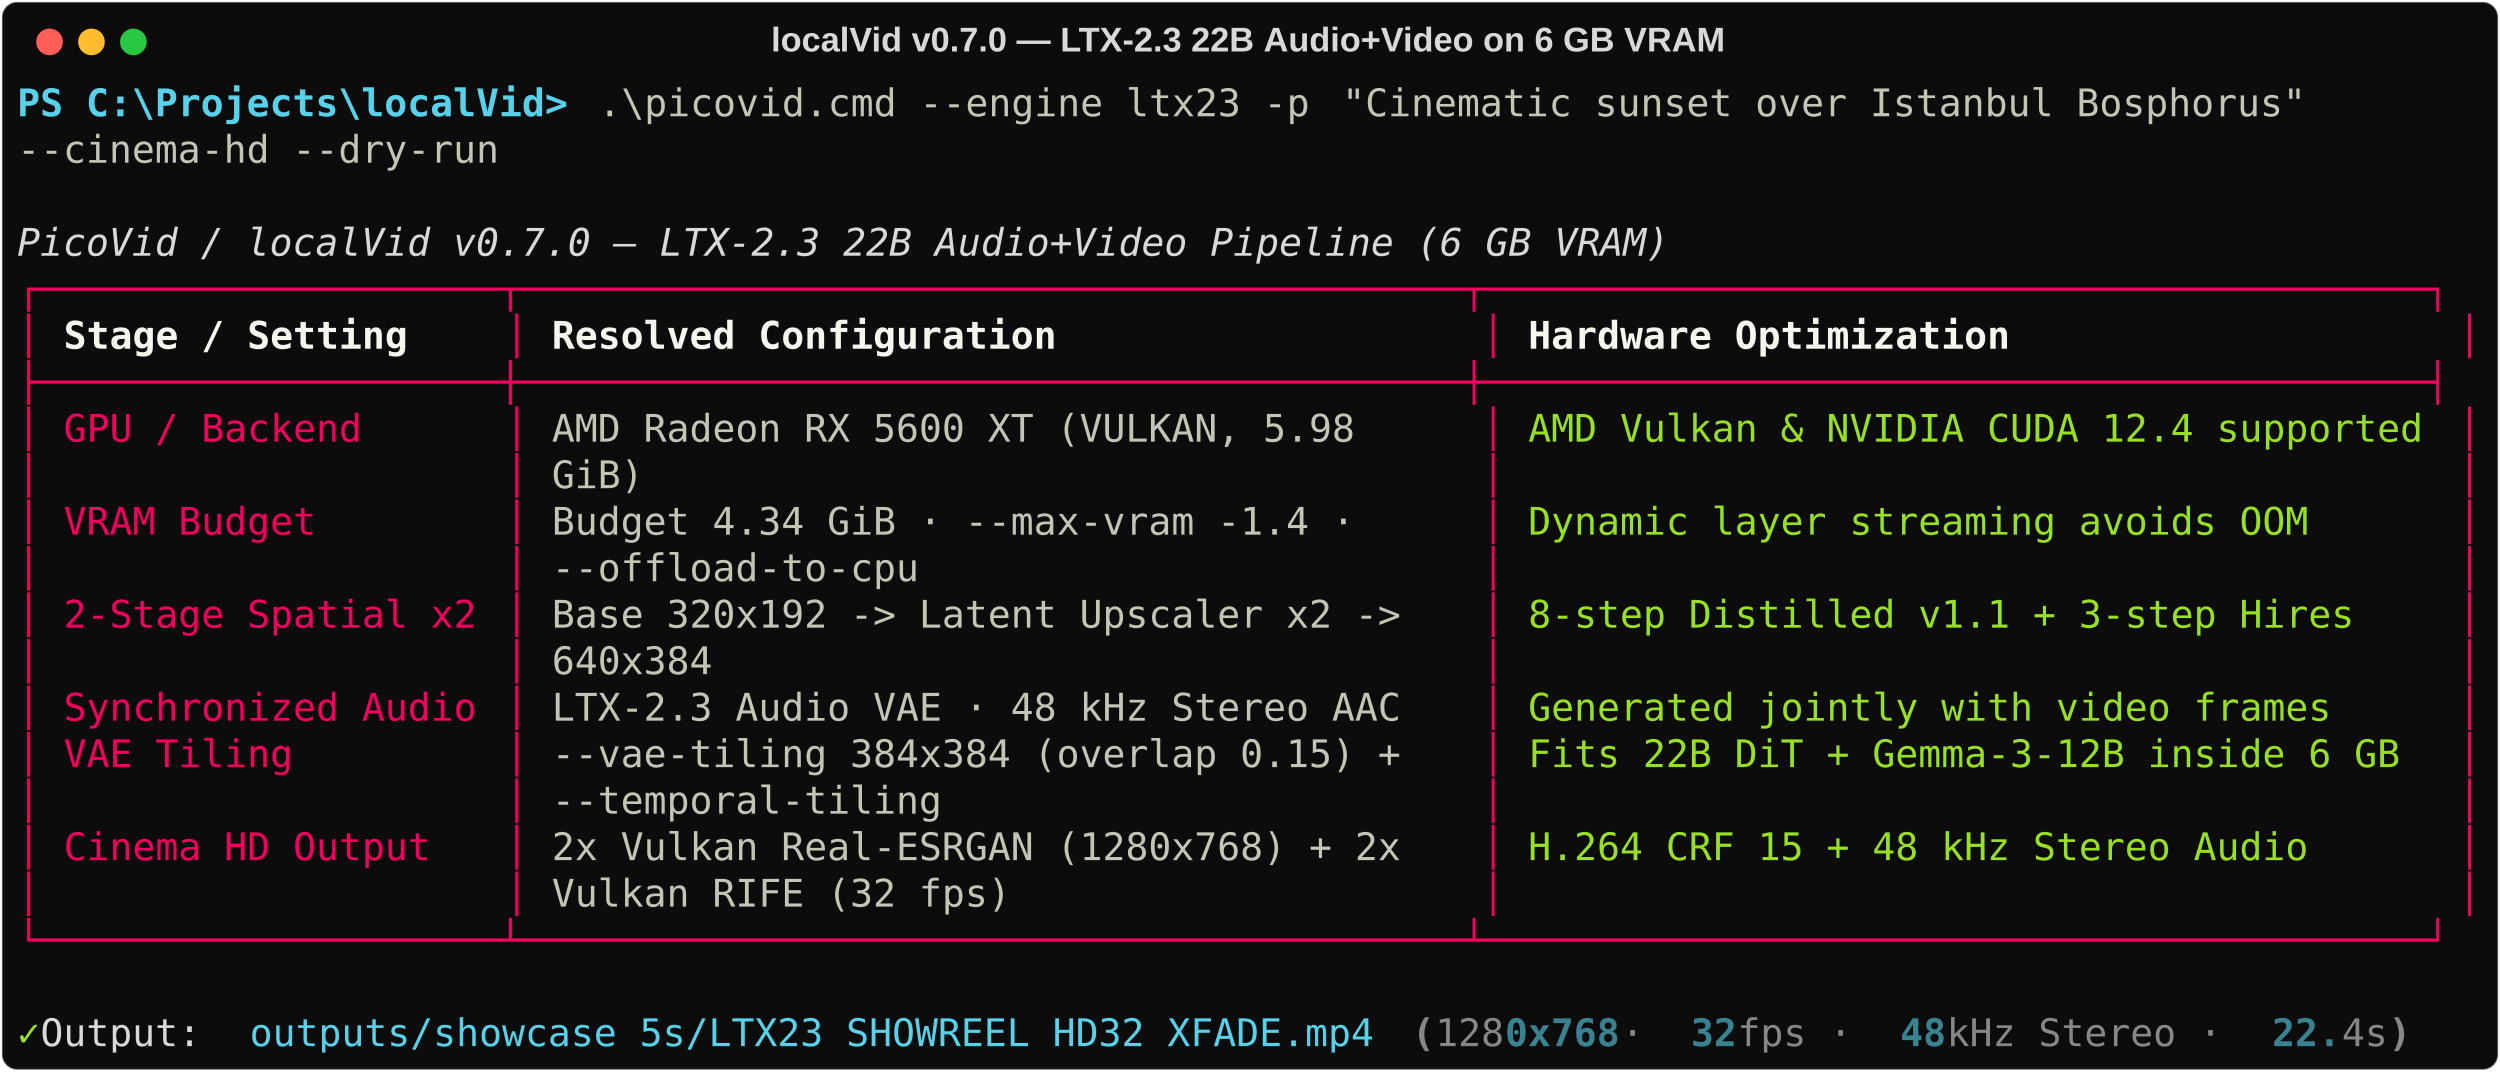
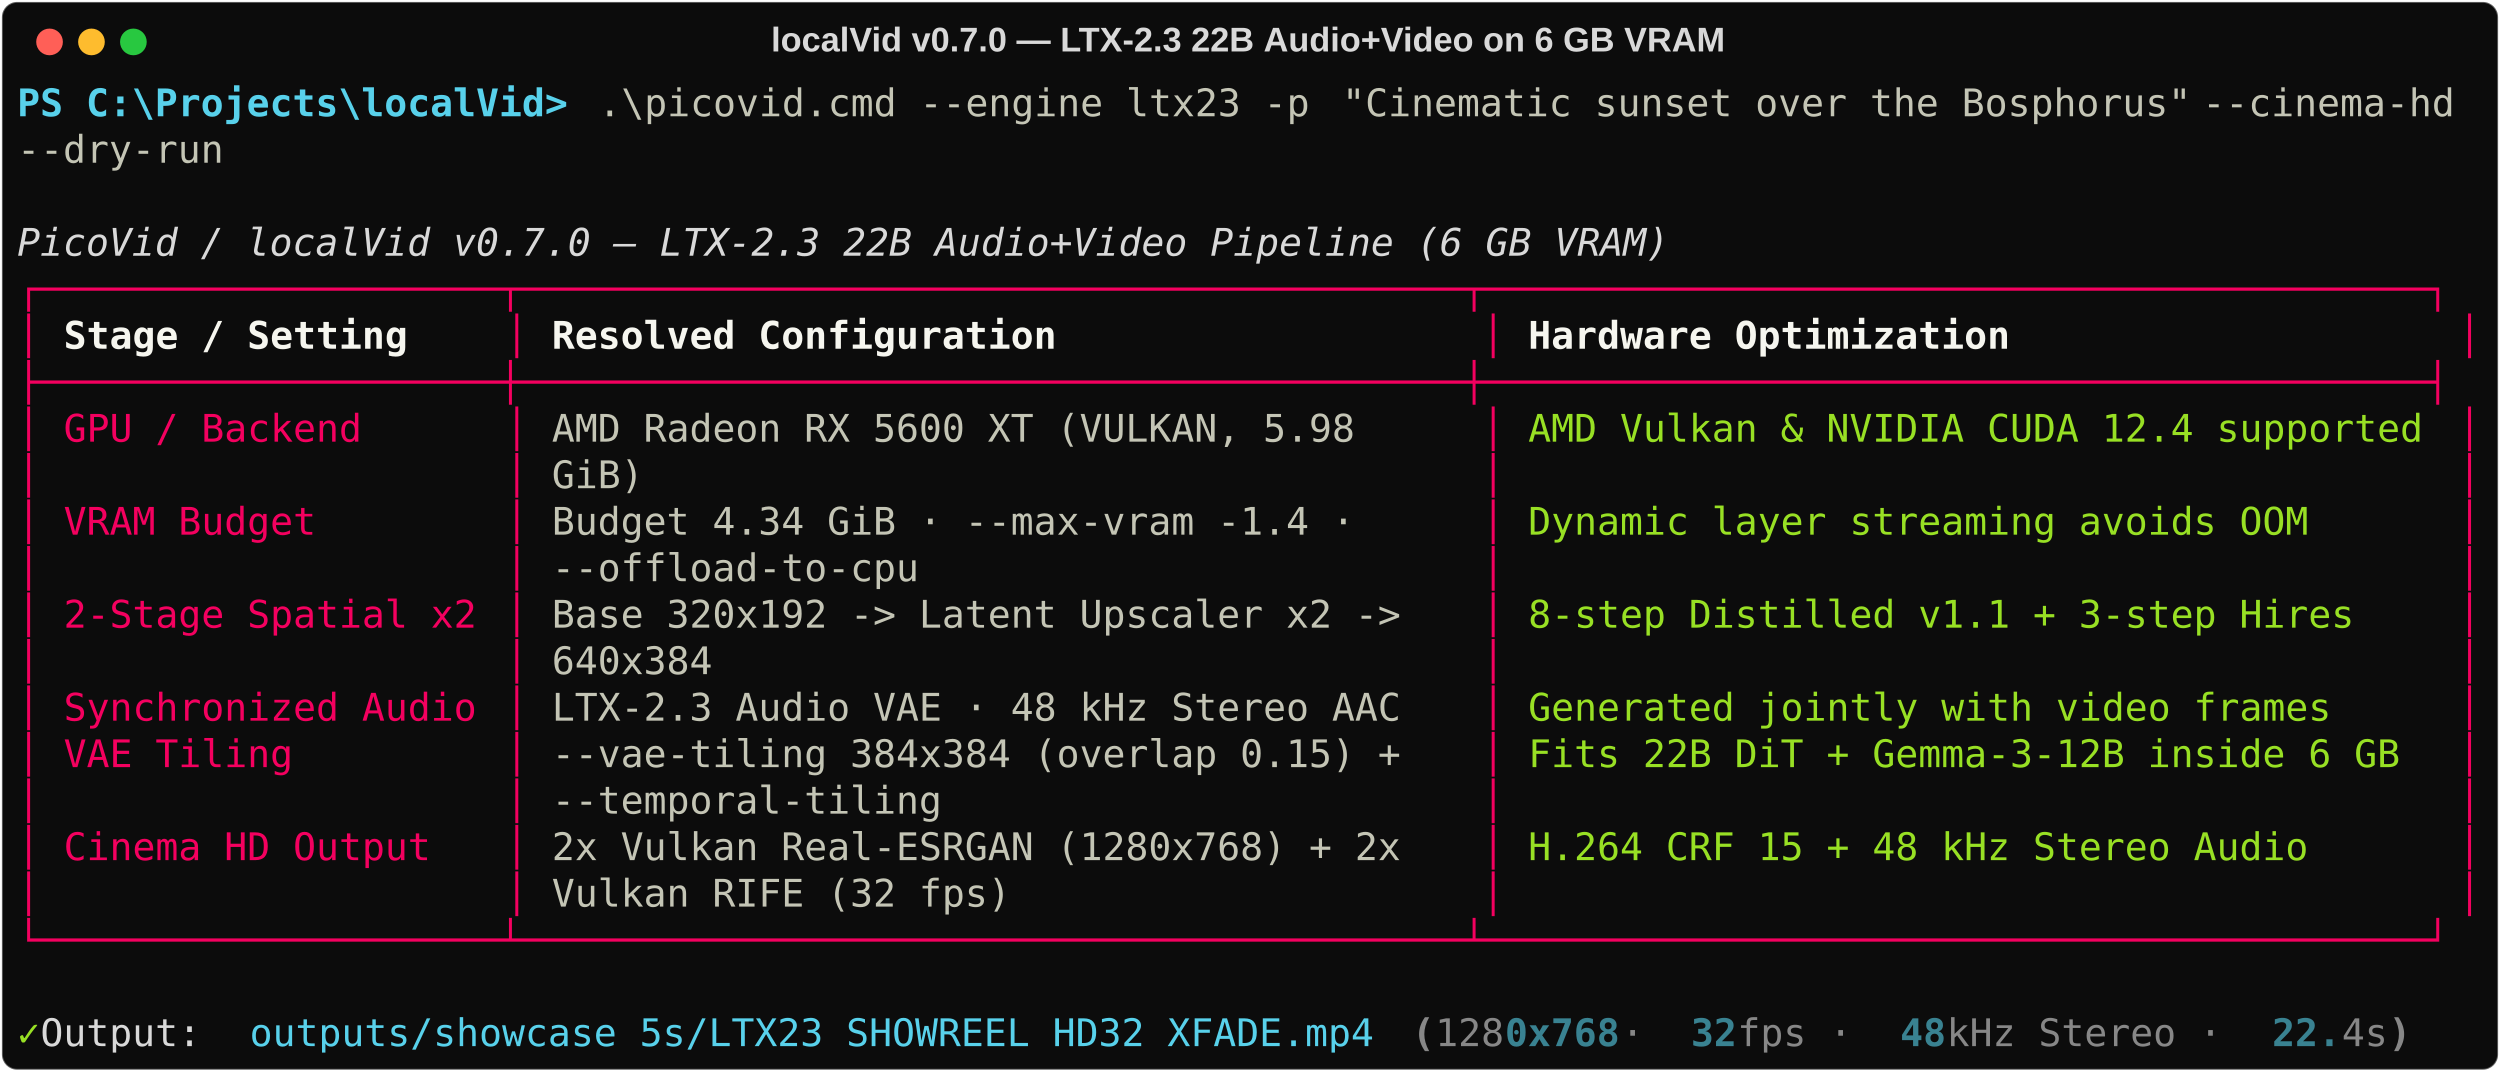
<svg xmlns="http://www.w3.org/2000/svg" class="rich-terminal" viewBox="0 0 1312 562.4">
  <style>

    @font-face {
        font-family: "Fira Code";
        src: local("FiraCode-Regular"),
                url("https://cdnjs.cloudflare.com/ajax/libs/firacode/6.2.0/woff2/FiraCode-Regular.woff2") format("woff2"),
                url("https://cdnjs.cloudflare.com/ajax/libs/firacode/6.2.0/woff/FiraCode-Regular.woff") format("woff");
        font-style: normal;
        font-weight: 400;
    }
    @font-face {
        font-family: "Fira Code";
        src: local("FiraCode-Bold"),
                url("https://cdnjs.cloudflare.com/ajax/libs/firacode/6.2.0/woff2/FiraCode-Bold.woff2") format("woff2"),
                url("https://cdnjs.cloudflare.com/ajax/libs/firacode/6.2.0/woff/FiraCode-Bold.woff") format("woff");
        font-style: bold;
        font-weight: 700;
    }

-     .terminal-2439831079-matrix {
+     .terminal-982703110-matrix {
        font-family: Fira Code, monospace;
        font-size: 20px;
        line-height: 24.4px;
        font-variant-east-asian: full-width;
    }

-     .terminal-2439831079-title {
+     .terminal-982703110-title {
        font-size: 18px;
        font-weight: bold;
        font-family: arial;
    }

-     .terminal-2439831079-r1 { fill: #58d1eb;font-weight: bold }
- .terminal-2439831079-r2 { fill: #d9d9d9 }
- .terminal-2439831079-r3 { fill: #c4c5b5 }
- .terminal-2439831079-r4 { fill: #d9d9d9;font-style: italic; }
- .terminal-2439831079-r5 { fill: #f4005f }
- .terminal-2439831079-r6 { fill: #f6f6ef;font-weight: bold }
- .terminal-2439831079-r7 { fill: #98e024 }
- .terminal-2439831079-r8 { fill: #98e024;font-weight: bold }
- .terminal-2439831079-r9 { fill: #58d1eb }
- .terminal-2439831079-r10 { fill: #878787;font-weight: bold }
- .terminal-2439831079-r11 { fill: #878787 }
- .terminal-2439831079-r12 { fill: #398291;font-weight: bold }
+     .terminal-982703110-r1 { fill: #58d1eb;font-weight: bold }
+ .terminal-982703110-r2 { fill: #d9d9d9 }
+ .terminal-982703110-r3 { fill: #c4c5b5 }
+ .terminal-982703110-r4 { fill: #d9d9d9;font-style: italic; }
+ .terminal-982703110-r5 { fill: #f4005f }
+ .terminal-982703110-r6 { fill: #f6f6ef;font-weight: bold }
+ .terminal-982703110-r7 { fill: #98e024 }
+ .terminal-982703110-r8 { fill: #98e024;font-weight: bold }
+ .terminal-982703110-r9 { fill: #58d1eb }
+ .terminal-982703110-r10 { fill: #878787;font-weight: bold }
+ .terminal-982703110-r11 { fill: #878787 }
+ .terminal-982703110-r12 { fill: #398291;font-weight: bold }
    </style>
  <defs>
-     <clipPath id="terminal-2439831079-clip-terminal">
+     <clipPath id="terminal-982703110-clip-terminal">
      <rect x="0" y="0" width="1292.2" height="511.4" />
    </clipPath>
-     <clipPath id="terminal-2439831079-line-0">
+     <clipPath id="terminal-982703110-line-0">
      <rect x="0" y="1.5" width="1293.2" height="24.65" />
    </clipPath>
-     <clipPath id="terminal-2439831079-line-1">
+     <clipPath id="terminal-982703110-line-1">
      <rect x="0" y="25.9" width="1293.2" height="24.65" />
    </clipPath>
-     <clipPath id="terminal-2439831079-line-2">
+     <clipPath id="terminal-982703110-line-2">
      <rect x="0" y="50.3" width="1293.2" height="24.65" />
    </clipPath>
-     <clipPath id="terminal-2439831079-line-3">
+     <clipPath id="terminal-982703110-line-3">
      <rect x="0" y="74.7" width="1293.2" height="24.65" />
    </clipPath>
-     <clipPath id="terminal-2439831079-line-4">
+     <clipPath id="terminal-982703110-line-4">
      <rect x="0" y="99.1" width="1293.2" height="24.65" />
    </clipPath>
-     <clipPath id="terminal-2439831079-line-5">
+     <clipPath id="terminal-982703110-line-5">
      <rect x="0" y="123.5" width="1293.2" height="24.65" />
    </clipPath>
-     <clipPath id="terminal-2439831079-line-6">
+     <clipPath id="terminal-982703110-line-6">
      <rect x="0" y="147.9" width="1293.2" height="24.65" />
    </clipPath>
-     <clipPath id="terminal-2439831079-line-7">
+     <clipPath id="terminal-982703110-line-7">
      <rect x="0" y="172.3" width="1293.2" height="24.65" />
    </clipPath>
-     <clipPath id="terminal-2439831079-line-8">
+     <clipPath id="terminal-982703110-line-8">
      <rect x="0" y="196.7" width="1293.2" height="24.65" />
    </clipPath>
-     <clipPath id="terminal-2439831079-line-9">
+     <clipPath id="terminal-982703110-line-9">
      <rect x="0" y="221.1" width="1293.2" height="24.65" />
    </clipPath>
-     <clipPath id="terminal-2439831079-line-10">
+     <clipPath id="terminal-982703110-line-10">
      <rect x="0" y="245.5" width="1293.2" height="24.65" />
    </clipPath>
-     <clipPath id="terminal-2439831079-line-11">
+     <clipPath id="terminal-982703110-line-11">
      <rect x="0" y="269.9" width="1293.2" height="24.65" />
    </clipPath>
-     <clipPath id="terminal-2439831079-line-12">
+     <clipPath id="terminal-982703110-line-12">
      <rect x="0" y="294.3" width="1293.2" height="24.65" />
    </clipPath>
-     <clipPath id="terminal-2439831079-line-13">
+     <clipPath id="terminal-982703110-line-13">
      <rect x="0" y="318.7" width="1293.2" height="24.65" />
    </clipPath>
-     <clipPath id="terminal-2439831079-line-14">
+     <clipPath id="terminal-982703110-line-14">
      <rect x="0" y="343.1" width="1293.2" height="24.65" />
    </clipPath>
-     <clipPath id="terminal-2439831079-line-15">
+     <clipPath id="terminal-982703110-line-15">
      <rect x="0" y="367.5" width="1293.2" height="24.65" />
    </clipPath>
-     <clipPath id="terminal-2439831079-line-16">
+     <clipPath id="terminal-982703110-line-16">
      <rect x="0" y="391.9" width="1293.2" height="24.65" />
    </clipPath>
-     <clipPath id="terminal-2439831079-line-17">
+     <clipPath id="terminal-982703110-line-17">
      <rect x="0" y="416.3" width="1293.2" height="24.65" />
    </clipPath>
-     <clipPath id="terminal-2439831079-line-18">
+     <clipPath id="terminal-982703110-line-18">
      <rect x="0" y="440.7" width="1293.2" height="24.65" />
    </clipPath>
-     <clipPath id="terminal-2439831079-line-19">
+     <clipPath id="terminal-982703110-line-19">
      <rect x="0" y="465.1" width="1293.2" height="24.65" />
    </clipPath>
  </defs>
  <rect fill="#0c0c0c" stroke="rgba(255,255,255,0.35)" stroke-width="1" x="1" y="1" width="1310" height="560.4" rx="8" />
-   <text class="terminal-2439831079-title" fill="#d9d9d9" text-anchor="middle" x="655" y="27">localVid v0.7.0 — LTX-2.3 22B Audio+Video on 6 GB VRAM</text>
+   <text class="terminal-982703110-title" fill="#d9d9d9" text-anchor="middle" x="655" y="27">localVid v0.7.0 — LTX-2.3 22B Audio+Video on 6 GB VRAM</text>
  <g transform="translate(26,22)">
    <circle cx="0" cy="0" r="7" fill="#ff5f57" />
    <circle cx="22" cy="0" r="7" fill="#febc2e" />
    <circle cx="44" cy="0" r="7" fill="#28c840" />
  </g>
-   <g transform="translate(9, 41)" clip-path="url(#terminal-2439831079-clip-terminal)">
-     <g class="terminal-2439831079-matrix">
-       <text class="terminal-2439831079-r1" x="0" y="20" textLength="292.8" clip-path="url(#terminal-2439831079-line-0)">PS C:\Projects\localVid&gt;</text>
-       <text class="terminal-2439831079-r3" x="305" y="20" textLength="390.4" clip-path="url(#terminal-2439831079-line-0)">.\picovid.cmd --engine ltx23 -p </text>
-       <text class="terminal-2439831079-r3" x="695.4" y="20" textLength="512.4" clip-path="url(#terminal-2439831079-line-0)">"Cinematic sunset over Istanbul Bosphorus"</text>
-       <text class="terminal-2439831079-r2" x="1293.2" y="20" textLength="12.2" clip-path="url(#terminal-2439831079-line-0)">
- </text>
-       <text class="terminal-2439831079-r3" x="0" y="44.4" textLength="256.2" clip-path="url(#terminal-2439831079-line-1)">--cinema-hd --dry-run</text>
-       <text class="terminal-2439831079-r2" x="1293.2" y="44.4" textLength="12.2" clip-path="url(#terminal-2439831079-line-1)">
- </text>
-       <text class="terminal-2439831079-r2" x="1293.2" y="68.8" textLength="12.2" clip-path="url(#terminal-2439831079-line-2)">
- </text>
-       <text class="terminal-2439831079-r4" x="0" y="93.2" textLength="1293.2" clip-path="url(#terminal-2439831079-line-3)">                 PicoVid / localVid v0.7.0 — LTX-2.3 22B Audio+Video Pipeline (6 GB VRAM)                 </text>
-       <text class="terminal-2439831079-r2" x="1293.2" y="93.2" textLength="12.2" clip-path="url(#terminal-2439831079-line-3)">
- </text>
-       <text class="terminal-2439831079-r5" x="0" y="117.6" textLength="1293.2" clip-path="url(#terminal-2439831079-line-4)">┌────────────────────┬─────────────────────────────────────────┬─────────────────────────────────────────┐</text>
-       <text class="terminal-2439831079-r2" x="1293.2" y="117.6" textLength="12.2" clip-path="url(#terminal-2439831079-line-4)">
- </text>
-       <text class="terminal-2439831079-r5" x="0" y="142" textLength="12.2" clip-path="url(#terminal-2439831079-line-5)">│</text>
-       <text class="terminal-2439831079-r6" x="24.4" y="142" textLength="219.6" clip-path="url(#terminal-2439831079-line-5)">Stage / Setting   </text>
-       <text class="terminal-2439831079-r5" x="256.2" y="142" textLength="12.2" clip-path="url(#terminal-2439831079-line-5)">│</text>
-       <text class="terminal-2439831079-r6" x="280.6" y="142" textLength="475.8" clip-path="url(#terminal-2439831079-line-5)">Resolved Configuration                 </text>
-       <text class="terminal-2439831079-r5" x="768.6" y="142" textLength="12.2" clip-path="url(#terminal-2439831079-line-5)">│</text>
-       <text class="terminal-2439831079-r6" x="793" y="142" textLength="475.8" clip-path="url(#terminal-2439831079-line-5)">Hardware Optimization                  </text>
-       <text class="terminal-2439831079-r5" x="1281" y="142" textLength="12.2" clip-path="url(#terminal-2439831079-line-5)">│</text>
-       <text class="terminal-2439831079-r2" x="1293.2" y="142" textLength="12.2" clip-path="url(#terminal-2439831079-line-5)">
- </text>
-       <text class="terminal-2439831079-r5" x="0" y="166.4" textLength="1293.2" clip-path="url(#terminal-2439831079-line-6)">├────────────────────┼─────────────────────────────────────────┼─────────────────────────────────────────┤</text>
-       <text class="terminal-2439831079-r2" x="1293.2" y="166.4" textLength="12.2" clip-path="url(#terminal-2439831079-line-6)">
- </text>
-       <text class="terminal-2439831079-r5" x="0" y="190.8" textLength="12.2" clip-path="url(#terminal-2439831079-line-7)">│</text>
-       <text class="terminal-2439831079-r5" x="24.4" y="190.8" textLength="219.6" clip-path="url(#terminal-2439831079-line-7)">GPU / Backend     </text>
-       <text class="terminal-2439831079-r5" x="256.2" y="190.8" textLength="12.2" clip-path="url(#terminal-2439831079-line-7)">│</text>
-       <text class="terminal-2439831079-r3" x="280.6" y="190.8" textLength="475.8" clip-path="url(#terminal-2439831079-line-7)">AMD Radeon RX 5600 XT (VULKAN, 5.98    </text>
-       <text class="terminal-2439831079-r5" x="768.6" y="190.8" textLength="12.2" clip-path="url(#terminal-2439831079-line-7)">│</text>
-       <text class="terminal-2439831079-r7" x="793" y="190.8" textLength="475.8" clip-path="url(#terminal-2439831079-line-7)">AMD Vulkan &amp; NVIDIA CUDA 12.4 supported</text>
-       <text class="terminal-2439831079-r5" x="1281" y="190.8" textLength="12.2" clip-path="url(#terminal-2439831079-line-7)">│</text>
-       <text class="terminal-2439831079-r2" x="1293.2" y="190.8" textLength="12.2" clip-path="url(#terminal-2439831079-line-7)">
- </text>
-       <text class="terminal-2439831079-r5" x="0" y="215.2" textLength="12.2" clip-path="url(#terminal-2439831079-line-8)">│</text>
-       <text class="terminal-2439831079-r5" x="256.2" y="215.2" textLength="12.2" clip-path="url(#terminal-2439831079-line-8)">│</text>
-       <text class="terminal-2439831079-r3" x="280.6" y="215.2" textLength="475.8" clip-path="url(#terminal-2439831079-line-8)">GiB)                                   </text>
-       <text class="terminal-2439831079-r5" x="768.6" y="215.2" textLength="12.2" clip-path="url(#terminal-2439831079-line-8)">│</text>
-       <text class="terminal-2439831079-r5" x="1281" y="215.2" textLength="12.2" clip-path="url(#terminal-2439831079-line-8)">│</text>
-       <text class="terminal-2439831079-r2" x="1293.2" y="215.2" textLength="12.2" clip-path="url(#terminal-2439831079-line-8)">
- </text>
-       <text class="terminal-2439831079-r5" x="0" y="239.6" textLength="12.2" clip-path="url(#terminal-2439831079-line-9)">│</text>
-       <text class="terminal-2439831079-r5" x="24.4" y="239.6" textLength="219.6" clip-path="url(#terminal-2439831079-line-9)">VRAM Budget       </text>
-       <text class="terminal-2439831079-r5" x="256.2" y="239.6" textLength="12.2" clip-path="url(#terminal-2439831079-line-9)">│</text>
-       <text class="terminal-2439831079-r3" x="280.6" y="239.6" textLength="475.8" clip-path="url(#terminal-2439831079-line-9)">Budget 4.34 GiB · --max-vram -1.4 ·    </text>
-       <text class="terminal-2439831079-r5" x="768.6" y="239.6" textLength="12.2" clip-path="url(#terminal-2439831079-line-9)">│</text>
-       <text class="terminal-2439831079-r7" x="793" y="239.6" textLength="475.8" clip-path="url(#terminal-2439831079-line-9)">Dynamic layer streaming avoids OOM     </text>
-       <text class="terminal-2439831079-r5" x="1281" y="239.6" textLength="12.2" clip-path="url(#terminal-2439831079-line-9)">│</text>
-       <text class="terminal-2439831079-r2" x="1293.2" y="239.6" textLength="12.2" clip-path="url(#terminal-2439831079-line-9)">
- </text>
-       <text class="terminal-2439831079-r5" x="0" y="264" textLength="12.2" clip-path="url(#terminal-2439831079-line-10)">│</text>
-       <text class="terminal-2439831079-r5" x="256.2" y="264" textLength="12.2" clip-path="url(#terminal-2439831079-line-10)">│</text>
-       <text class="terminal-2439831079-r3" x="280.6" y="264" textLength="475.8" clip-path="url(#terminal-2439831079-line-10)">--offload-to-cpu                       </text>
-       <text class="terminal-2439831079-r5" x="768.6" y="264" textLength="12.2" clip-path="url(#terminal-2439831079-line-10)">│</text>
-       <text class="terminal-2439831079-r5" x="1281" y="264" textLength="12.2" clip-path="url(#terminal-2439831079-line-10)">│</text>
-       <text class="terminal-2439831079-r2" x="1293.2" y="264" textLength="12.2" clip-path="url(#terminal-2439831079-line-10)">
- </text>
-       <text class="terminal-2439831079-r5" x="0" y="288.4" textLength="12.2" clip-path="url(#terminal-2439831079-line-11)">│</text>
-       <text class="terminal-2439831079-r5" x="24.4" y="288.4" textLength="219.6" clip-path="url(#terminal-2439831079-line-11)">2-Stage Spatial x2</text>
-       <text class="terminal-2439831079-r5" x="256.2" y="288.4" textLength="12.2" clip-path="url(#terminal-2439831079-line-11)">│</text>
-       <text class="terminal-2439831079-r3" x="280.6" y="288.4" textLength="475.8" clip-path="url(#terminal-2439831079-line-11)">Base 320x192 -&gt; Latent Upscaler x2 -&gt;  </text>
-       <text class="terminal-2439831079-r5" x="768.6" y="288.4" textLength="12.2" clip-path="url(#terminal-2439831079-line-11)">│</text>
-       <text class="terminal-2439831079-r7" x="793" y="288.4" textLength="475.8" clip-path="url(#terminal-2439831079-line-11)">8-step Distilled v1.1 + 3-step Hires   </text>
-       <text class="terminal-2439831079-r5" x="1281" y="288.4" textLength="12.2" clip-path="url(#terminal-2439831079-line-11)">│</text>
-       <text class="terminal-2439831079-r2" x="1293.2" y="288.4" textLength="12.2" clip-path="url(#terminal-2439831079-line-11)">
- </text>
-       <text class="terminal-2439831079-r5" x="0" y="312.8" textLength="12.2" clip-path="url(#terminal-2439831079-line-12)">│</text>
-       <text class="terminal-2439831079-r5" x="256.2" y="312.8" textLength="12.2" clip-path="url(#terminal-2439831079-line-12)">│</text>
-       <text class="terminal-2439831079-r3" x="280.6" y="312.8" textLength="475.8" clip-path="url(#terminal-2439831079-line-12)">640x384                                </text>
-       <text class="terminal-2439831079-r5" x="768.6" y="312.8" textLength="12.2" clip-path="url(#terminal-2439831079-line-12)">│</text>
-       <text class="terminal-2439831079-r5" x="1281" y="312.8" textLength="12.2" clip-path="url(#terminal-2439831079-line-12)">│</text>
-       <text class="terminal-2439831079-r2" x="1293.2" y="312.8" textLength="12.2" clip-path="url(#terminal-2439831079-line-12)">
- </text>
-       <text class="terminal-2439831079-r5" x="0" y="337.2" textLength="12.2" clip-path="url(#terminal-2439831079-line-13)">│</text>
-       <text class="terminal-2439831079-r5" x="24.4" y="337.2" textLength="219.6" clip-path="url(#terminal-2439831079-line-13)">Synchronized Audio</text>
-       <text class="terminal-2439831079-r5" x="256.2" y="337.2" textLength="12.2" clip-path="url(#terminal-2439831079-line-13)">│</text>
-       <text class="terminal-2439831079-r3" x="280.6" y="337.2" textLength="475.8" clip-path="url(#terminal-2439831079-line-13)">LTX-2.3 Audio VAE · 48 kHz Stereo AAC  </text>
-       <text class="terminal-2439831079-r5" x="768.6" y="337.2" textLength="12.2" clip-path="url(#terminal-2439831079-line-13)">│</text>
-       <text class="terminal-2439831079-r7" x="793" y="337.2" textLength="475.8" clip-path="url(#terminal-2439831079-line-13)">Generated jointly with video frames    </text>
-       <text class="terminal-2439831079-r5" x="1281" y="337.2" textLength="12.2" clip-path="url(#terminal-2439831079-line-13)">│</text>
-       <text class="terminal-2439831079-r2" x="1293.2" y="337.2" textLength="12.2" clip-path="url(#terminal-2439831079-line-13)">
- </text>
-       <text class="terminal-2439831079-r5" x="0" y="361.6" textLength="12.2" clip-path="url(#terminal-2439831079-line-14)">│</text>
-       <text class="terminal-2439831079-r5" x="24.4" y="361.6" textLength="219.6" clip-path="url(#terminal-2439831079-line-14)">VAE Tiling        </text>
-       <text class="terminal-2439831079-r5" x="256.2" y="361.6" textLength="12.2" clip-path="url(#terminal-2439831079-line-14)">│</text>
-       <text class="terminal-2439831079-r3" x="280.6" y="361.6" textLength="475.8" clip-path="url(#terminal-2439831079-line-14)">--vae-tiling 384x384 (overlap 0.15) +  </text>
-       <text class="terminal-2439831079-r5" x="768.6" y="361.6" textLength="12.2" clip-path="url(#terminal-2439831079-line-14)">│</text>
-       <text class="terminal-2439831079-r7" x="793" y="361.6" textLength="475.8" clip-path="url(#terminal-2439831079-line-14)">Fits 22B DiT + Gemma-3-12B inside 6 GB </text>
-       <text class="terminal-2439831079-r5" x="1281" y="361.6" textLength="12.2" clip-path="url(#terminal-2439831079-line-14)">│</text>
-       <text class="terminal-2439831079-r2" x="1293.2" y="361.6" textLength="12.2" clip-path="url(#terminal-2439831079-line-14)">
- </text>
-       <text class="terminal-2439831079-r5" x="0" y="386" textLength="12.2" clip-path="url(#terminal-2439831079-line-15)">│</text>
-       <text class="terminal-2439831079-r5" x="256.2" y="386" textLength="12.2" clip-path="url(#terminal-2439831079-line-15)">│</text>
-       <text class="terminal-2439831079-r3" x="280.6" y="386" textLength="475.8" clip-path="url(#terminal-2439831079-line-15)">--temporal-tiling                      </text>
-       <text class="terminal-2439831079-r5" x="768.6" y="386" textLength="12.2" clip-path="url(#terminal-2439831079-line-15)">│</text>
-       <text class="terminal-2439831079-r5" x="1281" y="386" textLength="12.2" clip-path="url(#terminal-2439831079-line-15)">│</text>
-       <text class="terminal-2439831079-r2" x="1293.2" y="386" textLength="12.2" clip-path="url(#terminal-2439831079-line-15)">
- </text>
-       <text class="terminal-2439831079-r5" x="0" y="410.4" textLength="12.2" clip-path="url(#terminal-2439831079-line-16)">│</text>
-       <text class="terminal-2439831079-r5" x="24.4" y="410.4" textLength="219.6" clip-path="url(#terminal-2439831079-line-16)">Cinema HD Output  </text>
-       <text class="terminal-2439831079-r5" x="256.2" y="410.4" textLength="12.2" clip-path="url(#terminal-2439831079-line-16)">│</text>
-       <text class="terminal-2439831079-r3" x="280.6" y="410.4" textLength="475.8" clip-path="url(#terminal-2439831079-line-16)">2x Vulkan Real-ESRGAN (1280x768) + 2x  </text>
-       <text class="terminal-2439831079-r5" x="768.6" y="410.4" textLength="12.2" clip-path="url(#terminal-2439831079-line-16)">│</text>
-       <text class="terminal-2439831079-r7" x="793" y="410.4" textLength="475.8" clip-path="url(#terminal-2439831079-line-16)">H.264 CRF 15 + 48 kHz Stereo Audio     </text>
-       <text class="terminal-2439831079-r5" x="1281" y="410.4" textLength="12.2" clip-path="url(#terminal-2439831079-line-16)">│</text>
-       <text class="terminal-2439831079-r2" x="1293.2" y="410.4" textLength="12.2" clip-path="url(#terminal-2439831079-line-16)">
- </text>
-       <text class="terminal-2439831079-r5" x="0" y="434.8" textLength="12.2" clip-path="url(#terminal-2439831079-line-17)">│</text>
-       <text class="terminal-2439831079-r5" x="256.2" y="434.8" textLength="12.2" clip-path="url(#terminal-2439831079-line-17)">│</text>
-       <text class="terminal-2439831079-r3" x="280.6" y="434.8" textLength="475.8" clip-path="url(#terminal-2439831079-line-17)">Vulkan RIFE (32 fps)                   </text>
-       <text class="terminal-2439831079-r5" x="768.6" y="434.8" textLength="12.2" clip-path="url(#terminal-2439831079-line-17)">│</text>
-       <text class="terminal-2439831079-r5" x="1281" y="434.8" textLength="12.2" clip-path="url(#terminal-2439831079-line-17)">│</text>
-       <text class="terminal-2439831079-r2" x="1293.2" y="434.8" textLength="12.2" clip-path="url(#terminal-2439831079-line-17)">
- </text>
-       <text class="terminal-2439831079-r5" x="0" y="459.2" textLength="1293.2" clip-path="url(#terminal-2439831079-line-18)">└────────────────────┴─────────────────────────────────────────┴─────────────────────────────────────────┘</text>
-       <text class="terminal-2439831079-r2" x="1293.2" y="459.2" textLength="12.2" clip-path="url(#terminal-2439831079-line-18)">
- </text>
-       <text class="terminal-2439831079-r2" x="1293.2" y="483.6" textLength="12.2" clip-path="url(#terminal-2439831079-line-19)">
- </text>
-       <text class="terminal-2439831079-r8" x="0" y="508" textLength="12.2" clip-path="url(#terminal-2439831079-line-20)">✓</text>
-       <text class="terminal-2439831079-r2" x="12.2" y="508" textLength="109.8" clip-path="url(#terminal-2439831079-line-20)"> Output: </text>
-       <text class="terminal-2439831079-r9" x="122" y="508" textLength="597.8" clip-path="url(#terminal-2439831079-line-20)">outputs/showcase_5s/LTX23_SHOWREEL_HD32_XFADE.mp4</text>
-       <text class="terminal-2439831079-r10" x="732" y="508" textLength="12.2" clip-path="url(#terminal-2439831079-line-20)">(</text>
-       <text class="terminal-2439831079-r11" x="744.2" y="508" textLength="36.6" clip-path="url(#terminal-2439831079-line-20)">128</text>
-       <text class="terminal-2439831079-r12" x="780.8" y="508" textLength="61" clip-path="url(#terminal-2439831079-line-20)">0x768</text>
-       <text class="terminal-2439831079-r11" x="841.8" y="508" textLength="36.6" clip-path="url(#terminal-2439831079-line-20)"> · </text>
-       <text class="terminal-2439831079-r12" x="878.4" y="508" textLength="24.4" clip-path="url(#terminal-2439831079-line-20)">32</text>
-       <text class="terminal-2439831079-r11" x="902.8" y="508" textLength="85.4" clip-path="url(#terminal-2439831079-line-20)"> fps · </text>
-       <text class="terminal-2439831079-r12" x="988.2" y="508" textLength="24.4" clip-path="url(#terminal-2439831079-line-20)">48</text>
-       <text class="terminal-2439831079-r11" x="1012.6" y="508" textLength="170.8" clip-path="url(#terminal-2439831079-line-20)"> kHz Stereo · </text>
-       <text class="terminal-2439831079-r12" x="1183.4" y="508" textLength="36.6" clip-path="url(#terminal-2439831079-line-20)">22.</text>
-       <text class="terminal-2439831079-r11" x="1220" y="508" textLength="24.4" clip-path="url(#terminal-2439831079-line-20)">4s</text>
-       <text class="terminal-2439831079-r10" x="1244.4" y="508" textLength="12.2" clip-path="url(#terminal-2439831079-line-20)">)</text>
-       <text class="terminal-2439831079-r2" x="1293.2" y="508" textLength="12.2" clip-path="url(#terminal-2439831079-line-20)">
+   <g transform="translate(9, 41)" clip-path="url(#terminal-982703110-clip-terminal)">
+     <g class="terminal-982703110-matrix">
+       <text class="terminal-982703110-r1" x="0" y="20" textLength="292.8" clip-path="url(#terminal-982703110-line-0)">PS C:\Projects\localVid&gt;</text>
+       <text class="terminal-982703110-r3" x="305" y="20" textLength="390.4" clip-path="url(#terminal-982703110-line-0)">.\picovid.cmd --engine ltx23 -p </text>
+       <text class="terminal-982703110-r3" x="695.4" y="20" textLength="451.4" clip-path="url(#terminal-982703110-line-0)">"Cinematic sunset over the Bosphorus"</text>
+       <text class="terminal-982703110-r3" x="1146.8" y="20" textLength="146.4" clip-path="url(#terminal-982703110-line-0)"> --cinema-hd</text>
+       <text class="terminal-982703110-r2" x="1293.2" y="20" textLength="12.2" clip-path="url(#terminal-982703110-line-0)">
+ </text>
+       <text class="terminal-982703110-r3" x="0" y="44.4" textLength="109.8" clip-path="url(#terminal-982703110-line-1)">--dry-run</text>
+       <text class="terminal-982703110-r2" x="1293.2" y="44.4" textLength="12.2" clip-path="url(#terminal-982703110-line-1)">
+ </text>
+       <text class="terminal-982703110-r2" x="1293.2" y="68.8" textLength="12.2" clip-path="url(#terminal-982703110-line-2)">
+ </text>
+       <text class="terminal-982703110-r4" x="0" y="93.2" textLength="1293.2" clip-path="url(#terminal-982703110-line-3)">                 PicoVid / localVid v0.7.0 — LTX-2.3 22B Audio+Video Pipeline (6 GB VRAM)                 </text>
+       <text class="terminal-982703110-r2" x="1293.2" y="93.2" textLength="12.2" clip-path="url(#terminal-982703110-line-3)">
+ </text>
+       <text class="terminal-982703110-r5" x="0" y="117.6" textLength="1293.2" clip-path="url(#terminal-982703110-line-4)">┌────────────────────┬─────────────────────────────────────────┬─────────────────────────────────────────┐</text>
+       <text class="terminal-982703110-r2" x="1293.2" y="117.6" textLength="12.2" clip-path="url(#terminal-982703110-line-4)">
+ </text>
+       <text class="terminal-982703110-r5" x="0" y="142" textLength="12.2" clip-path="url(#terminal-982703110-line-5)">│</text>
+       <text class="terminal-982703110-r6" x="24.4" y="142" textLength="219.6" clip-path="url(#terminal-982703110-line-5)">Stage / Setting   </text>
+       <text class="terminal-982703110-r5" x="256.2" y="142" textLength="12.2" clip-path="url(#terminal-982703110-line-5)">│</text>
+       <text class="terminal-982703110-r6" x="280.6" y="142" textLength="475.8" clip-path="url(#terminal-982703110-line-5)">Resolved Configuration                 </text>
+       <text class="terminal-982703110-r5" x="768.6" y="142" textLength="12.2" clip-path="url(#terminal-982703110-line-5)">│</text>
+       <text class="terminal-982703110-r6" x="793" y="142" textLength="475.8" clip-path="url(#terminal-982703110-line-5)">Hardware Optimization                  </text>
+       <text class="terminal-982703110-r5" x="1281" y="142" textLength="12.2" clip-path="url(#terminal-982703110-line-5)">│</text>
+       <text class="terminal-982703110-r2" x="1293.2" y="142" textLength="12.2" clip-path="url(#terminal-982703110-line-5)">
+ </text>
+       <text class="terminal-982703110-r5" x="0" y="166.4" textLength="1293.2" clip-path="url(#terminal-982703110-line-6)">├────────────────────┼─────────────────────────────────────────┼─────────────────────────────────────────┤</text>
+       <text class="terminal-982703110-r2" x="1293.2" y="166.4" textLength="12.2" clip-path="url(#terminal-982703110-line-6)">
+ </text>
+       <text class="terminal-982703110-r5" x="0" y="190.8" textLength="12.2" clip-path="url(#terminal-982703110-line-7)">│</text>
+       <text class="terminal-982703110-r5" x="24.4" y="190.8" textLength="219.6" clip-path="url(#terminal-982703110-line-7)">GPU / Backend     </text>
+       <text class="terminal-982703110-r5" x="256.2" y="190.8" textLength="12.2" clip-path="url(#terminal-982703110-line-7)">│</text>
+       <text class="terminal-982703110-r3" x="280.6" y="190.8" textLength="475.8" clip-path="url(#terminal-982703110-line-7)">AMD Radeon RX 5600 XT (VULKAN, 5.98    </text>
+       <text class="terminal-982703110-r5" x="768.6" y="190.8" textLength="12.2" clip-path="url(#terminal-982703110-line-7)">│</text>
+       <text class="terminal-982703110-r7" x="793" y="190.8" textLength="475.8" clip-path="url(#terminal-982703110-line-7)">AMD Vulkan &amp; NVIDIA CUDA 12.4 supported</text>
+       <text class="terminal-982703110-r5" x="1281" y="190.8" textLength="12.2" clip-path="url(#terminal-982703110-line-7)">│</text>
+       <text class="terminal-982703110-r2" x="1293.2" y="190.8" textLength="12.2" clip-path="url(#terminal-982703110-line-7)">
+ </text>
+       <text class="terminal-982703110-r5" x="0" y="215.2" textLength="12.2" clip-path="url(#terminal-982703110-line-8)">│</text>
+       <text class="terminal-982703110-r5" x="256.2" y="215.2" textLength="12.2" clip-path="url(#terminal-982703110-line-8)">│</text>
+       <text class="terminal-982703110-r3" x="280.6" y="215.2" textLength="475.8" clip-path="url(#terminal-982703110-line-8)">GiB)                                   </text>
+       <text class="terminal-982703110-r5" x="768.6" y="215.2" textLength="12.2" clip-path="url(#terminal-982703110-line-8)">│</text>
+       <text class="terminal-982703110-r5" x="1281" y="215.2" textLength="12.2" clip-path="url(#terminal-982703110-line-8)">│</text>
+       <text class="terminal-982703110-r2" x="1293.2" y="215.2" textLength="12.2" clip-path="url(#terminal-982703110-line-8)">
+ </text>
+       <text class="terminal-982703110-r5" x="0" y="239.6" textLength="12.2" clip-path="url(#terminal-982703110-line-9)">│</text>
+       <text class="terminal-982703110-r5" x="24.4" y="239.6" textLength="219.6" clip-path="url(#terminal-982703110-line-9)">VRAM Budget       </text>
+       <text class="terminal-982703110-r5" x="256.2" y="239.6" textLength="12.2" clip-path="url(#terminal-982703110-line-9)">│</text>
+       <text class="terminal-982703110-r3" x="280.6" y="239.6" textLength="475.8" clip-path="url(#terminal-982703110-line-9)">Budget 4.34 GiB · --max-vram -1.4 ·    </text>
+       <text class="terminal-982703110-r5" x="768.6" y="239.6" textLength="12.2" clip-path="url(#terminal-982703110-line-9)">│</text>
+       <text class="terminal-982703110-r7" x="793" y="239.6" textLength="475.8" clip-path="url(#terminal-982703110-line-9)">Dynamic layer streaming avoids OOM     </text>
+       <text class="terminal-982703110-r5" x="1281" y="239.6" textLength="12.2" clip-path="url(#terminal-982703110-line-9)">│</text>
+       <text class="terminal-982703110-r2" x="1293.2" y="239.6" textLength="12.2" clip-path="url(#terminal-982703110-line-9)">
+ </text>
+       <text class="terminal-982703110-r5" x="0" y="264" textLength="12.2" clip-path="url(#terminal-982703110-line-10)">│</text>
+       <text class="terminal-982703110-r5" x="256.2" y="264" textLength="12.2" clip-path="url(#terminal-982703110-line-10)">│</text>
+       <text class="terminal-982703110-r3" x="280.6" y="264" textLength="475.8" clip-path="url(#terminal-982703110-line-10)">--offload-to-cpu                       </text>
+       <text class="terminal-982703110-r5" x="768.6" y="264" textLength="12.2" clip-path="url(#terminal-982703110-line-10)">│</text>
+       <text class="terminal-982703110-r5" x="1281" y="264" textLength="12.2" clip-path="url(#terminal-982703110-line-10)">│</text>
+       <text class="terminal-982703110-r2" x="1293.2" y="264" textLength="12.2" clip-path="url(#terminal-982703110-line-10)">
+ </text>
+       <text class="terminal-982703110-r5" x="0" y="288.4" textLength="12.2" clip-path="url(#terminal-982703110-line-11)">│</text>
+       <text class="terminal-982703110-r5" x="24.4" y="288.4" textLength="219.6" clip-path="url(#terminal-982703110-line-11)">2-Stage Spatial x2</text>
+       <text class="terminal-982703110-r5" x="256.2" y="288.4" textLength="12.2" clip-path="url(#terminal-982703110-line-11)">│</text>
+       <text class="terminal-982703110-r3" x="280.6" y="288.4" textLength="475.8" clip-path="url(#terminal-982703110-line-11)">Base 320x192 -&gt; Latent Upscaler x2 -&gt;  </text>
+       <text class="terminal-982703110-r5" x="768.6" y="288.4" textLength="12.2" clip-path="url(#terminal-982703110-line-11)">│</text>
+       <text class="terminal-982703110-r7" x="793" y="288.4" textLength="475.8" clip-path="url(#terminal-982703110-line-11)">8-step Distilled v1.1 + 3-step Hires   </text>
+       <text class="terminal-982703110-r5" x="1281" y="288.4" textLength="12.2" clip-path="url(#terminal-982703110-line-11)">│</text>
+       <text class="terminal-982703110-r2" x="1293.2" y="288.4" textLength="12.2" clip-path="url(#terminal-982703110-line-11)">
+ </text>
+       <text class="terminal-982703110-r5" x="0" y="312.8" textLength="12.2" clip-path="url(#terminal-982703110-line-12)">│</text>
+       <text class="terminal-982703110-r5" x="256.2" y="312.8" textLength="12.2" clip-path="url(#terminal-982703110-line-12)">│</text>
+       <text class="terminal-982703110-r3" x="280.6" y="312.8" textLength="475.8" clip-path="url(#terminal-982703110-line-12)">640x384                                </text>
+       <text class="terminal-982703110-r5" x="768.6" y="312.8" textLength="12.2" clip-path="url(#terminal-982703110-line-12)">│</text>
+       <text class="terminal-982703110-r5" x="1281" y="312.8" textLength="12.2" clip-path="url(#terminal-982703110-line-12)">│</text>
+       <text class="terminal-982703110-r2" x="1293.2" y="312.8" textLength="12.2" clip-path="url(#terminal-982703110-line-12)">
+ </text>
+       <text class="terminal-982703110-r5" x="0" y="337.2" textLength="12.2" clip-path="url(#terminal-982703110-line-13)">│</text>
+       <text class="terminal-982703110-r5" x="24.4" y="337.2" textLength="219.6" clip-path="url(#terminal-982703110-line-13)">Synchronized Audio</text>
+       <text class="terminal-982703110-r5" x="256.2" y="337.2" textLength="12.2" clip-path="url(#terminal-982703110-line-13)">│</text>
+       <text class="terminal-982703110-r3" x="280.6" y="337.2" textLength="475.8" clip-path="url(#terminal-982703110-line-13)">LTX-2.3 Audio VAE · 48 kHz Stereo AAC  </text>
+       <text class="terminal-982703110-r5" x="768.6" y="337.2" textLength="12.2" clip-path="url(#terminal-982703110-line-13)">│</text>
+       <text class="terminal-982703110-r7" x="793" y="337.2" textLength="475.8" clip-path="url(#terminal-982703110-line-13)">Generated jointly with video frames    </text>
+       <text class="terminal-982703110-r5" x="1281" y="337.2" textLength="12.2" clip-path="url(#terminal-982703110-line-13)">│</text>
+       <text class="terminal-982703110-r2" x="1293.2" y="337.2" textLength="12.2" clip-path="url(#terminal-982703110-line-13)">
+ </text>
+       <text class="terminal-982703110-r5" x="0" y="361.6" textLength="12.2" clip-path="url(#terminal-982703110-line-14)">│</text>
+       <text class="terminal-982703110-r5" x="24.4" y="361.6" textLength="219.6" clip-path="url(#terminal-982703110-line-14)">VAE Tiling        </text>
+       <text class="terminal-982703110-r5" x="256.2" y="361.6" textLength="12.2" clip-path="url(#terminal-982703110-line-14)">│</text>
+       <text class="terminal-982703110-r3" x="280.6" y="361.6" textLength="475.8" clip-path="url(#terminal-982703110-line-14)">--vae-tiling 384x384 (overlap 0.15) +  </text>
+       <text class="terminal-982703110-r5" x="768.6" y="361.6" textLength="12.2" clip-path="url(#terminal-982703110-line-14)">│</text>
+       <text class="terminal-982703110-r7" x="793" y="361.6" textLength="475.8" clip-path="url(#terminal-982703110-line-14)">Fits 22B DiT + Gemma-3-12B inside 6 GB </text>
+       <text class="terminal-982703110-r5" x="1281" y="361.6" textLength="12.2" clip-path="url(#terminal-982703110-line-14)">│</text>
+       <text class="terminal-982703110-r2" x="1293.2" y="361.6" textLength="12.2" clip-path="url(#terminal-982703110-line-14)">
+ </text>
+       <text class="terminal-982703110-r5" x="0" y="386" textLength="12.2" clip-path="url(#terminal-982703110-line-15)">│</text>
+       <text class="terminal-982703110-r5" x="256.2" y="386" textLength="12.2" clip-path="url(#terminal-982703110-line-15)">│</text>
+       <text class="terminal-982703110-r3" x="280.6" y="386" textLength="475.8" clip-path="url(#terminal-982703110-line-15)">--temporal-tiling                      </text>
+       <text class="terminal-982703110-r5" x="768.6" y="386" textLength="12.2" clip-path="url(#terminal-982703110-line-15)">│</text>
+       <text class="terminal-982703110-r5" x="1281" y="386" textLength="12.2" clip-path="url(#terminal-982703110-line-15)">│</text>
+       <text class="terminal-982703110-r2" x="1293.2" y="386" textLength="12.2" clip-path="url(#terminal-982703110-line-15)">
+ </text>
+       <text class="terminal-982703110-r5" x="0" y="410.4" textLength="12.2" clip-path="url(#terminal-982703110-line-16)">│</text>
+       <text class="terminal-982703110-r5" x="24.4" y="410.4" textLength="219.6" clip-path="url(#terminal-982703110-line-16)">Cinema HD Output  </text>
+       <text class="terminal-982703110-r5" x="256.2" y="410.4" textLength="12.2" clip-path="url(#terminal-982703110-line-16)">│</text>
+       <text class="terminal-982703110-r3" x="280.6" y="410.4" textLength="475.8" clip-path="url(#terminal-982703110-line-16)">2x Vulkan Real-ESRGAN (1280x768) + 2x  </text>
+       <text class="terminal-982703110-r5" x="768.6" y="410.4" textLength="12.2" clip-path="url(#terminal-982703110-line-16)">│</text>
+       <text class="terminal-982703110-r7" x="793" y="410.4" textLength="475.8" clip-path="url(#terminal-982703110-line-16)">H.264 CRF 15 + 48 kHz Stereo Audio     </text>
+       <text class="terminal-982703110-r5" x="1281" y="410.4" textLength="12.2" clip-path="url(#terminal-982703110-line-16)">│</text>
+       <text class="terminal-982703110-r2" x="1293.2" y="410.4" textLength="12.2" clip-path="url(#terminal-982703110-line-16)">
+ </text>
+       <text class="terminal-982703110-r5" x="0" y="434.8" textLength="12.2" clip-path="url(#terminal-982703110-line-17)">│</text>
+       <text class="terminal-982703110-r5" x="256.2" y="434.8" textLength="12.2" clip-path="url(#terminal-982703110-line-17)">│</text>
+       <text class="terminal-982703110-r3" x="280.6" y="434.8" textLength="475.8" clip-path="url(#terminal-982703110-line-17)">Vulkan RIFE (32 fps)                   </text>
+       <text class="terminal-982703110-r5" x="768.6" y="434.8" textLength="12.2" clip-path="url(#terminal-982703110-line-17)">│</text>
+       <text class="terminal-982703110-r5" x="1281" y="434.8" textLength="12.2" clip-path="url(#terminal-982703110-line-17)">│</text>
+       <text class="terminal-982703110-r2" x="1293.2" y="434.8" textLength="12.2" clip-path="url(#terminal-982703110-line-17)">
+ </text>
+       <text class="terminal-982703110-r5" x="0" y="459.2" textLength="1293.2" clip-path="url(#terminal-982703110-line-18)">└────────────────────┴─────────────────────────────────────────┴─────────────────────────────────────────┘</text>
+       <text class="terminal-982703110-r2" x="1293.2" y="459.2" textLength="12.2" clip-path="url(#terminal-982703110-line-18)">
+ </text>
+       <text class="terminal-982703110-r2" x="1293.2" y="483.6" textLength="12.2" clip-path="url(#terminal-982703110-line-19)">
+ </text>
+       <text class="terminal-982703110-r8" x="0" y="508" textLength="12.2" clip-path="url(#terminal-982703110-line-20)">✓</text>
+       <text class="terminal-982703110-r2" x="12.2" y="508" textLength="109.8" clip-path="url(#terminal-982703110-line-20)"> Output: </text>
+       <text class="terminal-982703110-r9" x="122" y="508" textLength="597.8" clip-path="url(#terminal-982703110-line-20)">outputs/showcase_5s/LTX23_SHOWREEL_HD32_XFADE.mp4</text>
+       <text class="terminal-982703110-r10" x="732" y="508" textLength="12.2" clip-path="url(#terminal-982703110-line-20)">(</text>
+       <text class="terminal-982703110-r11" x="744.2" y="508" textLength="36.6" clip-path="url(#terminal-982703110-line-20)">128</text>
+       <text class="terminal-982703110-r12" x="780.8" y="508" textLength="61" clip-path="url(#terminal-982703110-line-20)">0x768</text>
+       <text class="terminal-982703110-r11" x="841.8" y="508" textLength="36.6" clip-path="url(#terminal-982703110-line-20)"> · </text>
+       <text class="terminal-982703110-r12" x="878.4" y="508" textLength="24.4" clip-path="url(#terminal-982703110-line-20)">32</text>
+       <text class="terminal-982703110-r11" x="902.8" y="508" textLength="85.4" clip-path="url(#terminal-982703110-line-20)"> fps · </text>
+       <text class="terminal-982703110-r12" x="988.2" y="508" textLength="24.4" clip-path="url(#terminal-982703110-line-20)">48</text>
+       <text class="terminal-982703110-r11" x="1012.6" y="508" textLength="170.8" clip-path="url(#terminal-982703110-line-20)"> kHz Stereo · </text>
+       <text class="terminal-982703110-r12" x="1183.4" y="508" textLength="36.6" clip-path="url(#terminal-982703110-line-20)">22.</text>
+       <text class="terminal-982703110-r11" x="1220" y="508" textLength="24.4" clip-path="url(#terminal-982703110-line-20)">4s</text>
+       <text class="terminal-982703110-r10" x="1244.4" y="508" textLength="12.2" clip-path="url(#terminal-982703110-line-20)">)</text>
+       <text class="terminal-982703110-r2" x="1293.2" y="508" textLength="12.2" clip-path="url(#terminal-982703110-line-20)">
</text>
    </g>
  </g>
</svg>
